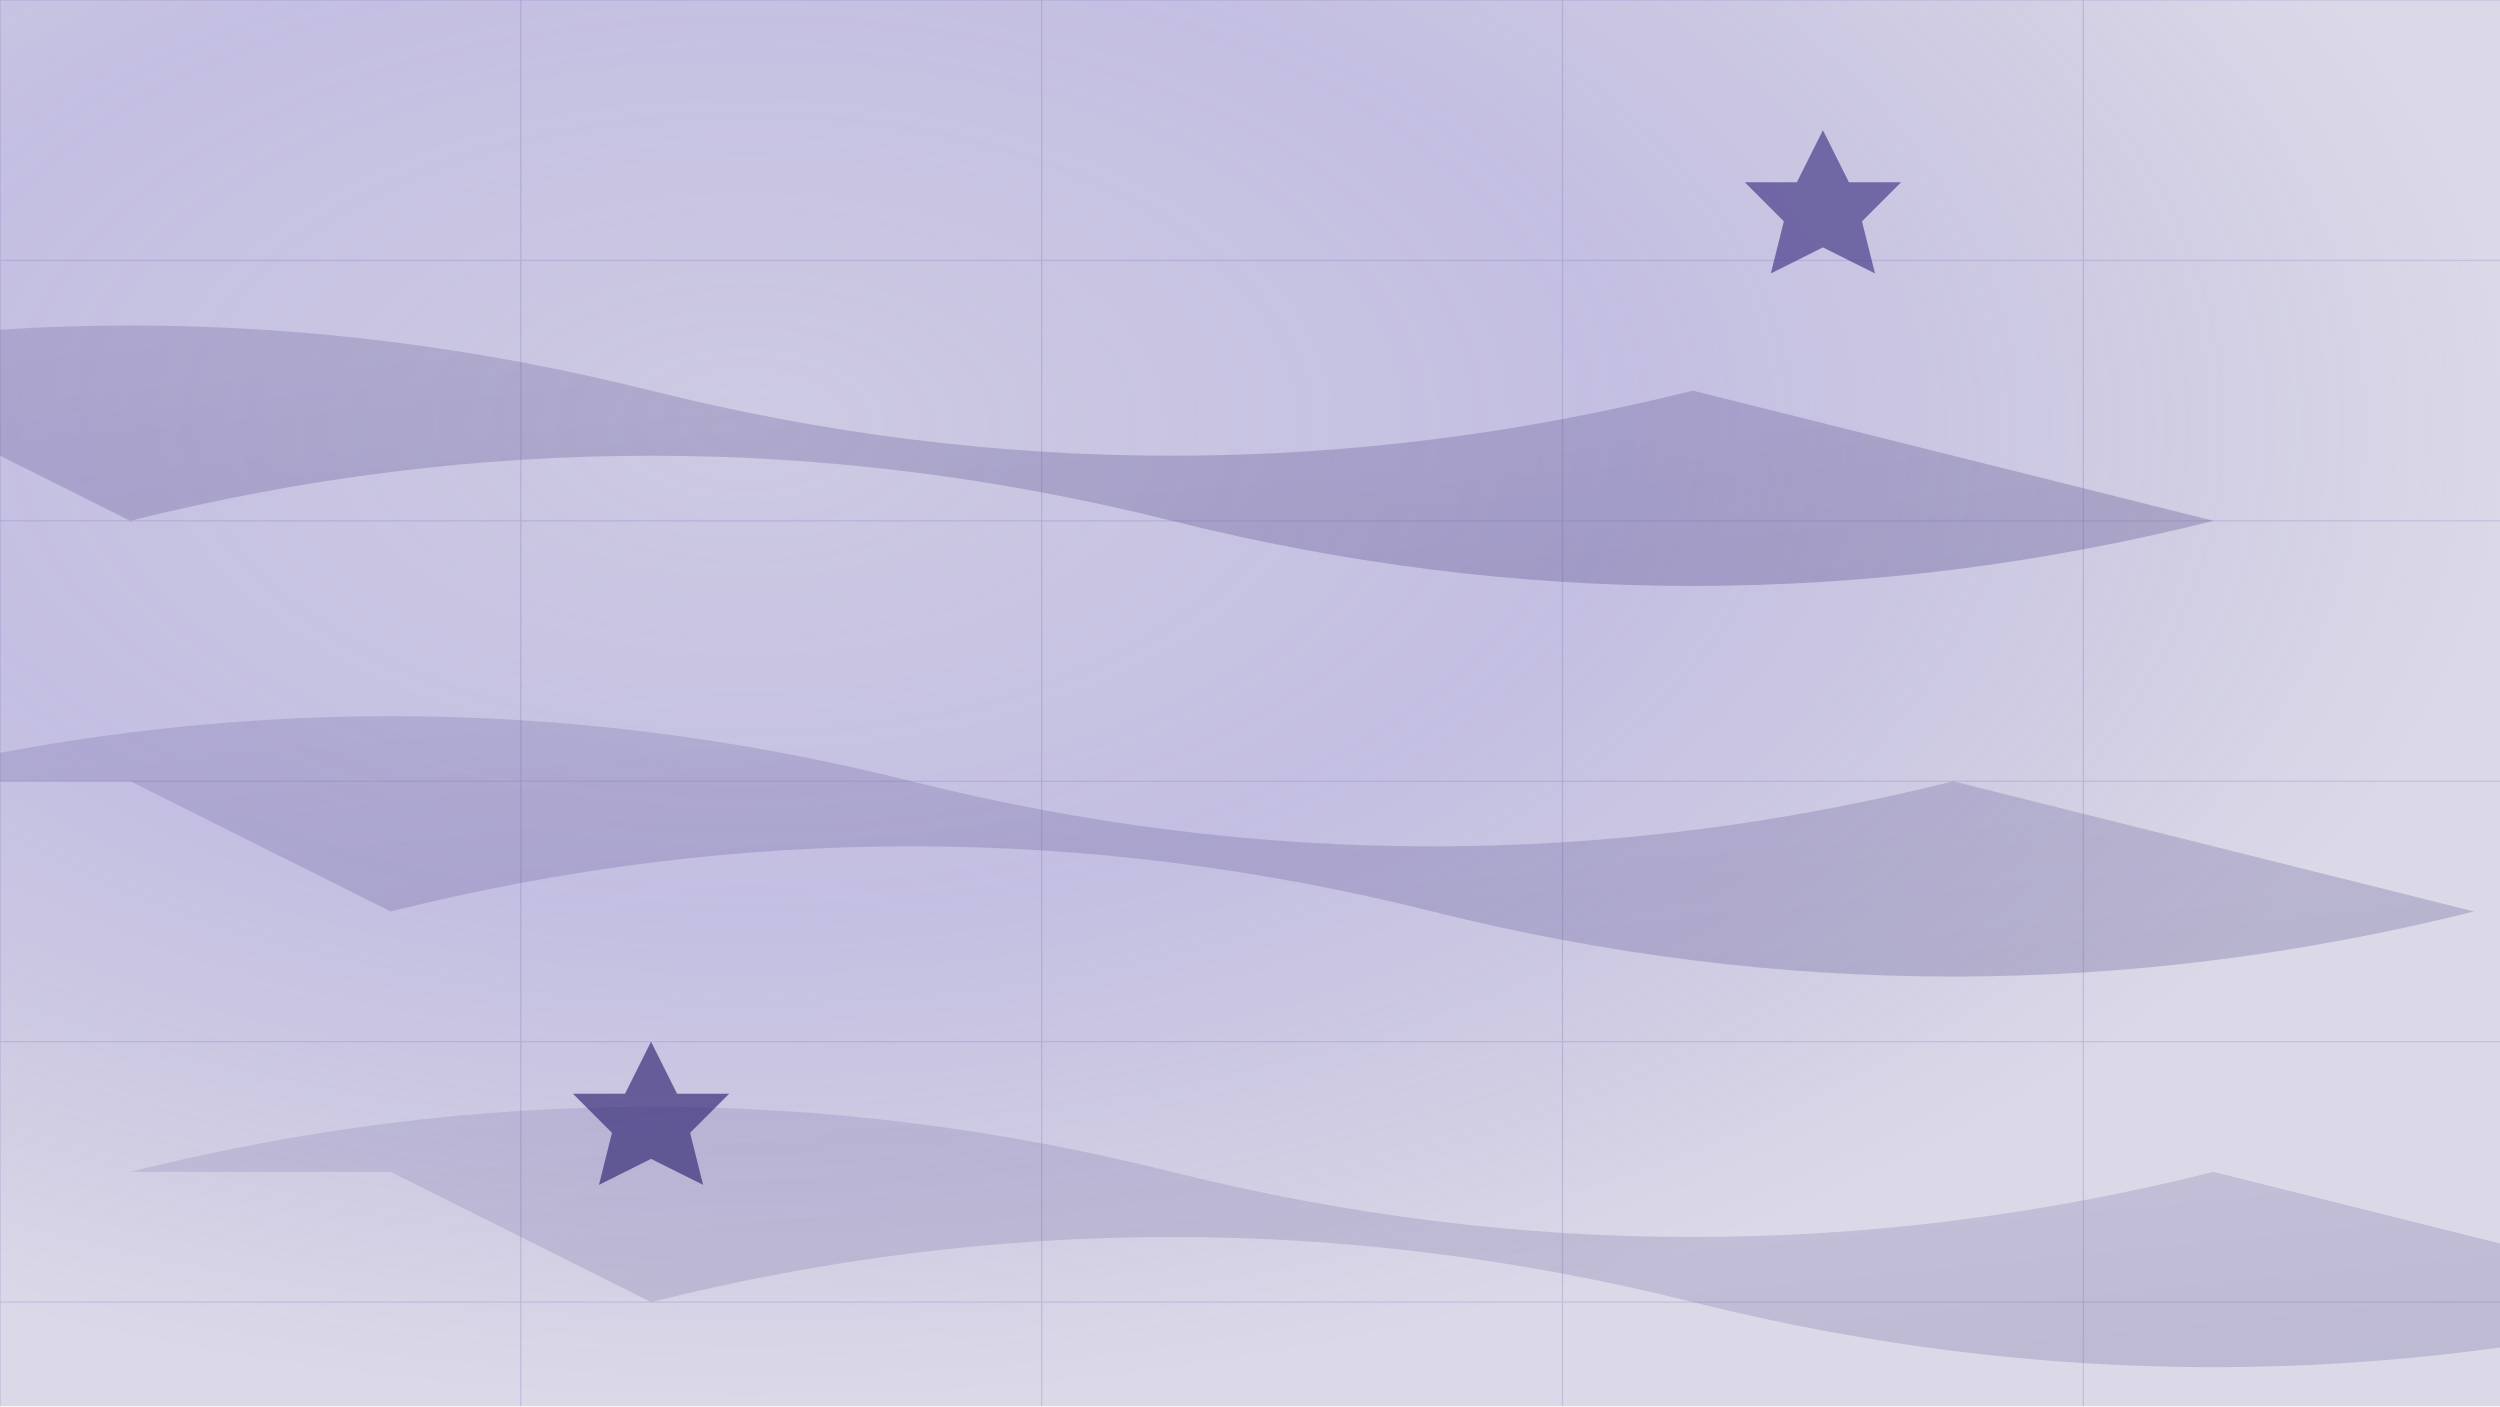
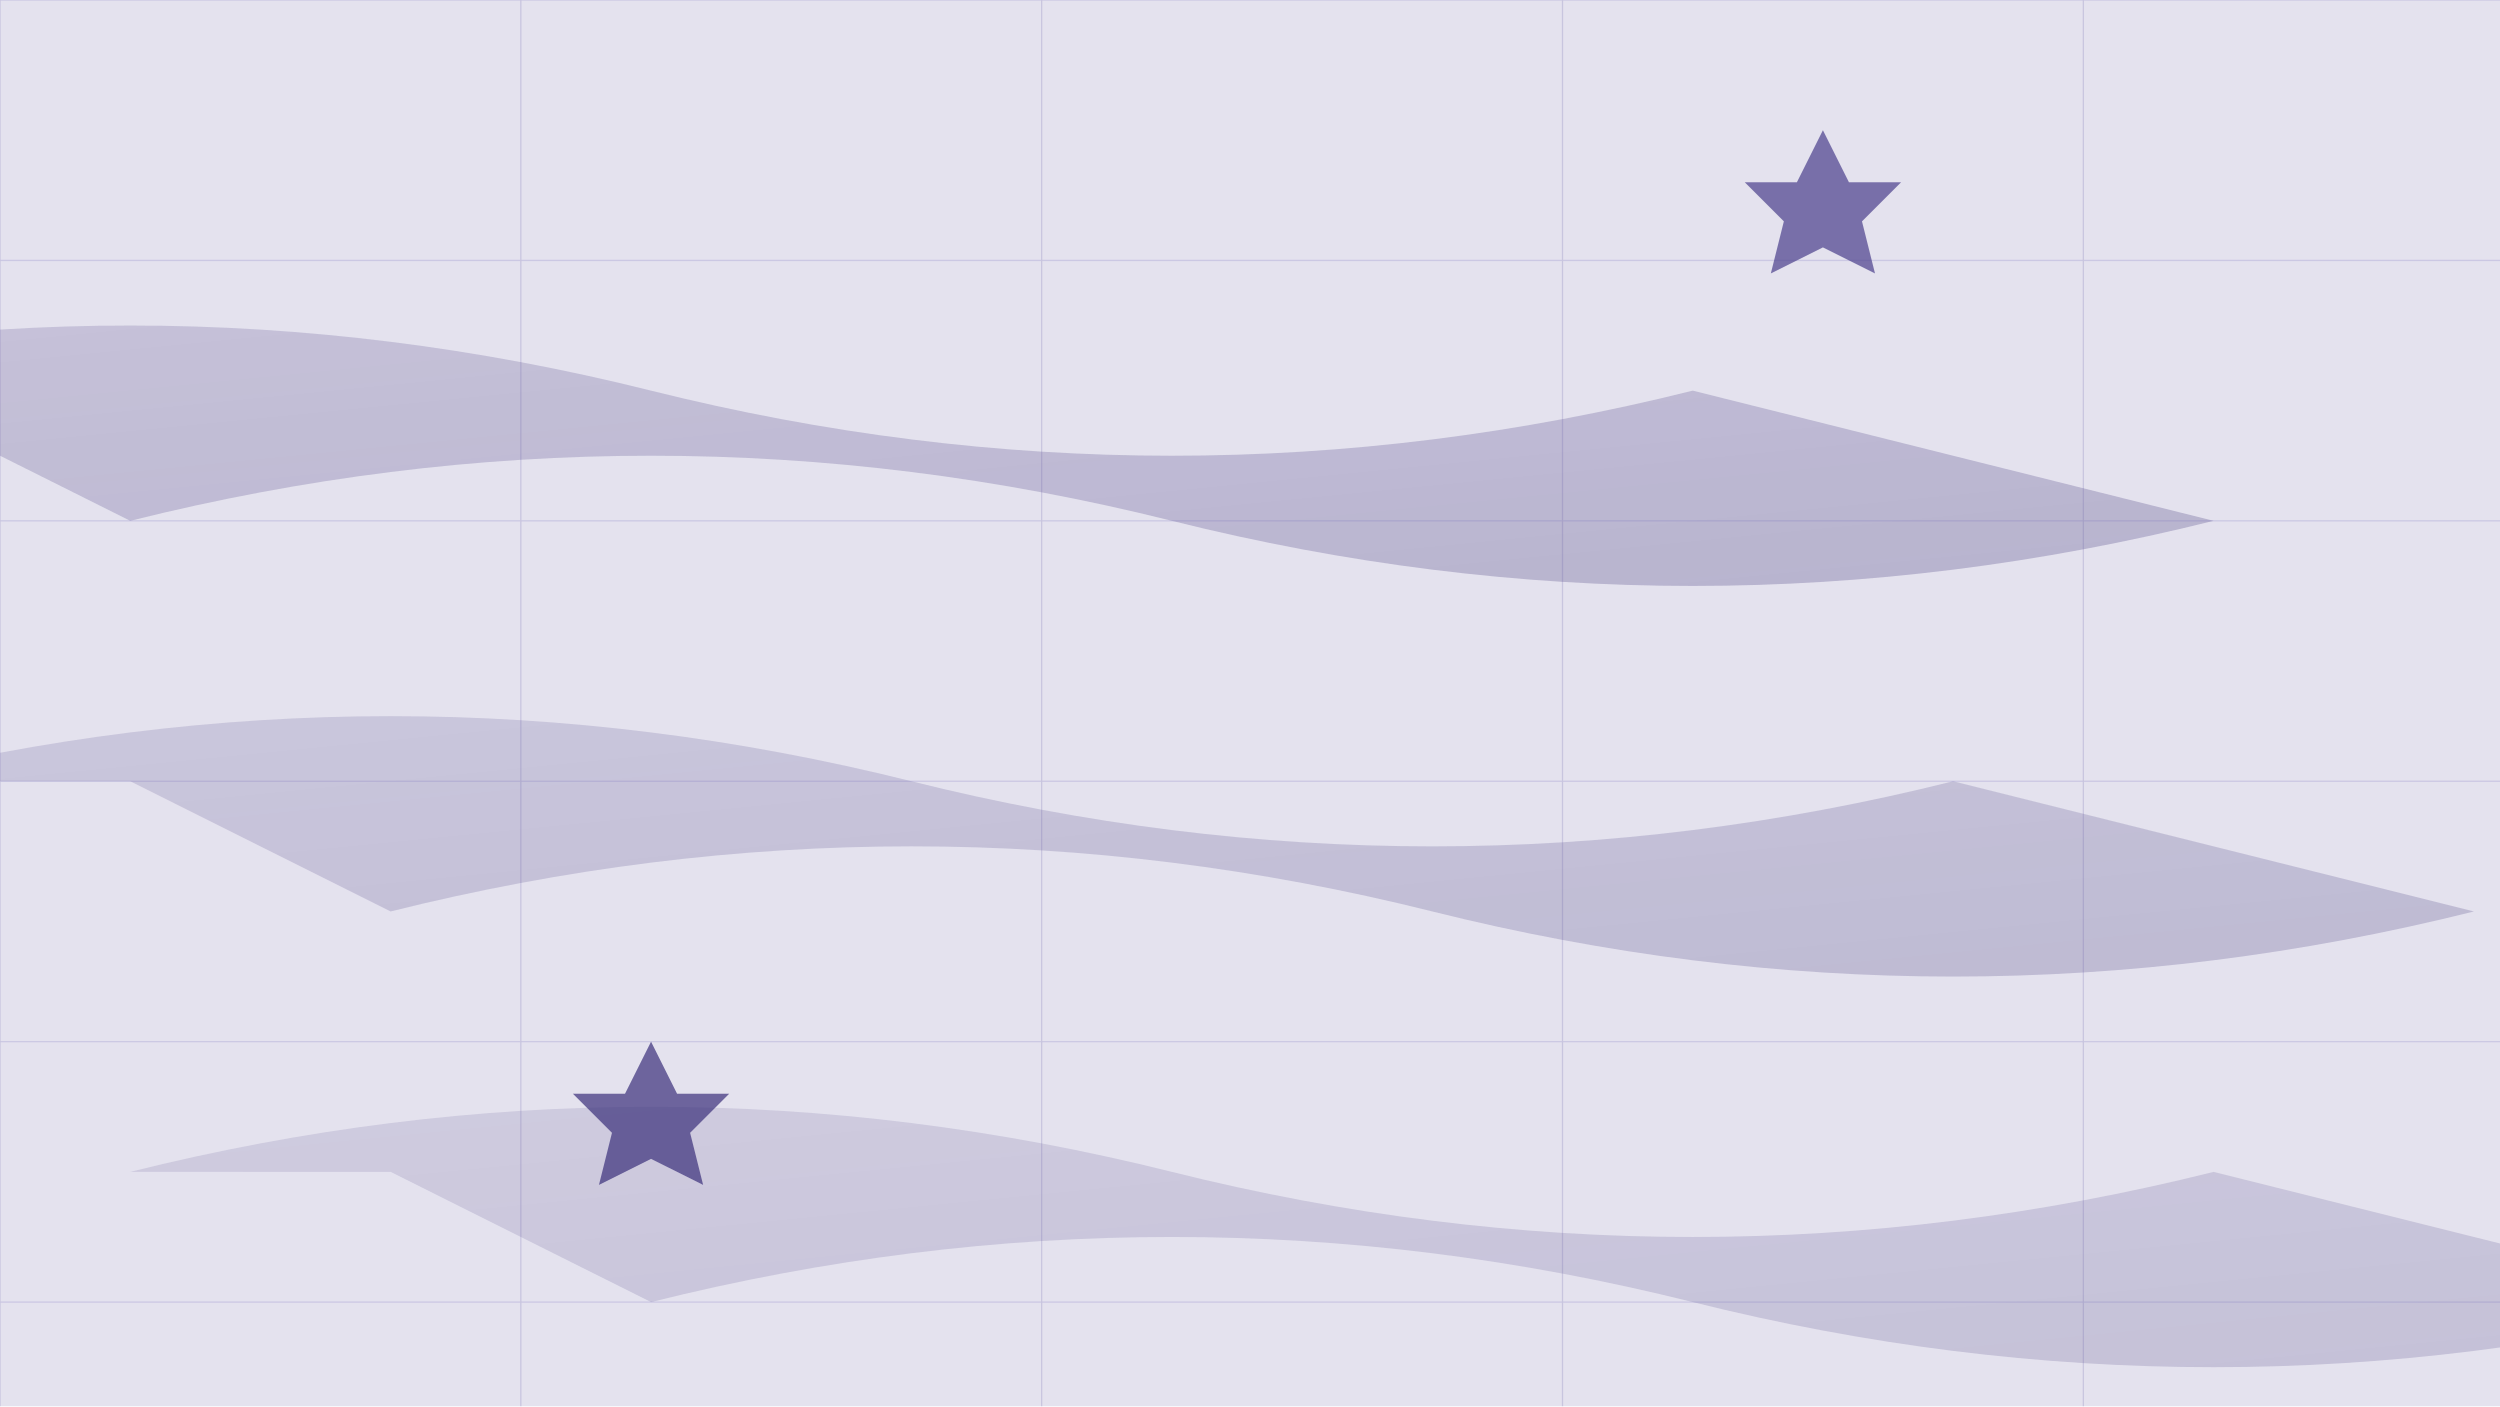
<svg xmlns="http://www.w3.org/2000/svg" width="1920" height="1080" viewBox="0 0 1920 1080">
  <defs>
-     <radialGradient id="grad1" cx="30%" cy="30%" r="70%">
-       <stop offset="0%" style="stop-color:#5a4fa1;stop-opacity:0.3" />
-       <stop offset="50%" style="stop-color:#6a5fb7;stop-opacity:0.4" />
-       <stop offset="100%" style="stop-color:#4a3f8b;stop-opacity:0.2" />
-     </radialGradient>
    <linearGradient id="grad2" x1="0%" y1="0%" x2="100%" y2="100%">
      <stop offset="0%" style="stop-color:#3a2f7a;stop-opacity:0.25" />
      <stop offset="100%" style="stop-color:#2a1f6a;stop-opacity:0.35" />
    </linearGradient>
  </defs>
-   <rect width="1920" height="1080" fill="url(#grad1)" />
+   <rect width="1920" height="1080" fill="#4a3f8b" opacity="0.15" />
  <path d="M-300 300 Q100 200 500 300 T1300 300 L1700 400 Q1300 500 900 400 T100 400 L-100 300 Z" fill="url(#grad2)" opacity="0.7" />
  <path d="M-100 600 Q300 500 700 600 T1500 600 L1900 700 Q1500 800 1100 700 T300 700 L100 600 Z" fill="url(#grad2)" opacity="0.6" />
  <path d="M100 900 Q500 800 900 900 T1700 900 L2100 1000 Q1700 1100 1300 1000 T500 1000 L300 900 Z" fill="url(#grad2)" opacity="0.5" />
  <g opacity="0.2">
    <line x1="0" y1="0" x2="1920" y2="0" stroke="#6a5fb7" stroke-width="1" />
    <line x1="0" y1="200" x2="1920" y2="200" stroke="#6a5fb7" stroke-width="1" />
    <line x1="0" y1="400" x2="1920" y2="400" stroke="#6a5fb7" stroke-width="1" />
    <line x1="0" y1="600" x2="1920" y2="600" stroke="#6a5fb7" stroke-width="1" />
    <line x1="0" y1="800" x2="1920" y2="800" stroke="#6a5fb7" stroke-width="1" />
    <line x1="0" y1="1000" x2="1920" y2="1000" stroke="#6a5fb7" stroke-width="1" />
    <line x1="0" y1="0" x2="0" y2="1080" stroke="#5a4fa1" stroke-width="1" />
    <line x1="400" y1="0" x2="400" y2="1080" stroke="#5a4fa1" stroke-width="1" />
    <line x1="800" y1="0" x2="800" y2="1080" stroke="#5a4fa1" stroke-width="1" />
    <line x1="1200" y1="0" x2="1200" y2="1080" stroke="#5a4fa1" stroke-width="1" />
    <line x1="1600" y1="0" x2="1600" y2="1080" stroke="#5a4fa1" stroke-width="1" />
  </g>
  <polygon points="1400,100 1420,140 1460,140 1430,170 1440,210 1400,190 1360,210 1370,170 1340,140 1380,140" fill="#4a3f8b" opacity="0.7" />
  <polygon points="500,800 520,840 560,840 530,870 540,910 500,890 460,910 470,870 440,840 480,840" fill="#3a2f7a" opacity="0.7" />
</svg>
